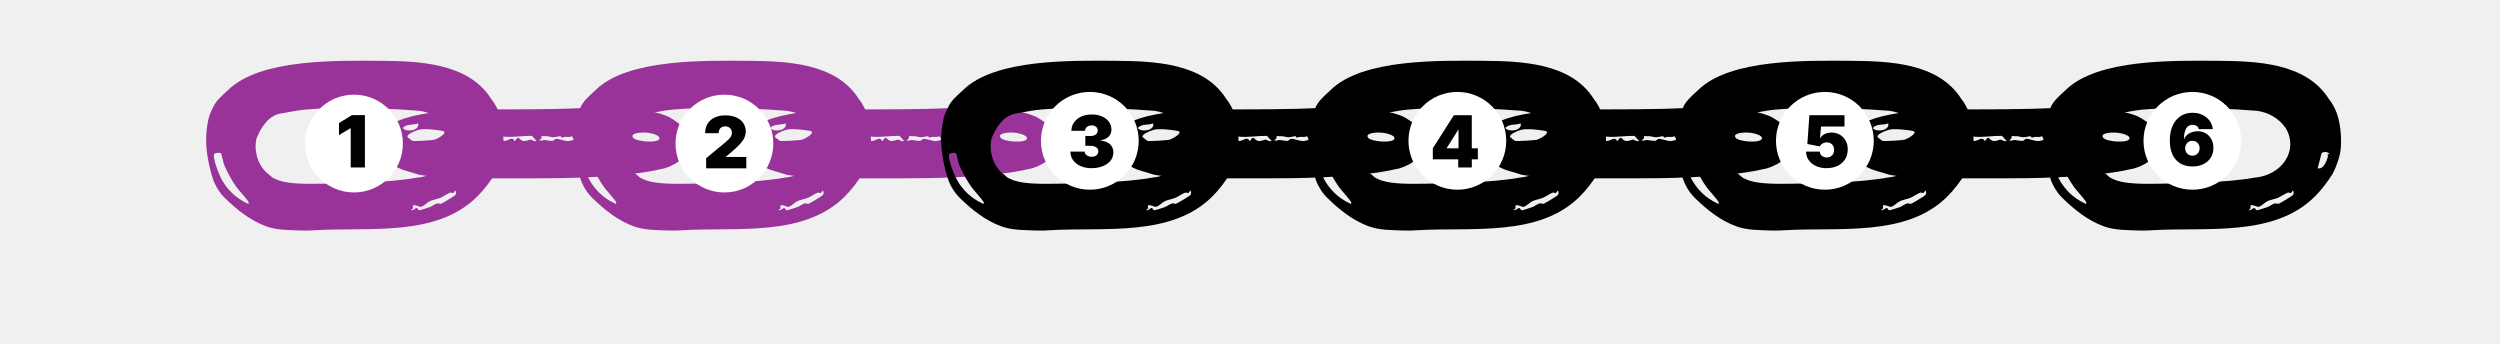
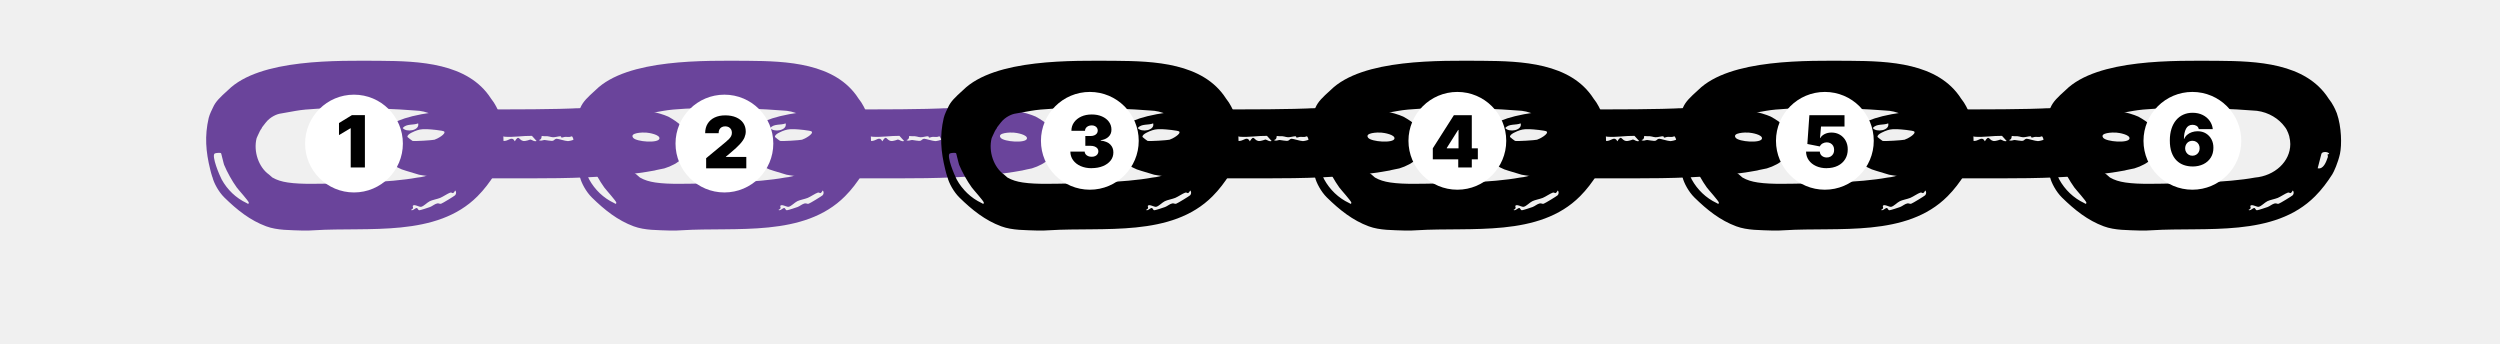
<svg xmlns="http://www.w3.org/2000/svg" id="Layer_1" version="1.1" viewBox="150 55 765 105">
  <defs>
    <style>
      .st0 {
        fill: #fff;
      }
    </style>
  </defs>
-   <path fill="#993399" d="M350.19,107.2c.69-.22,2.7-.56,3.09-.67,4.3-1.31,7.79-4.08,7.5-8.44-.25-3.53-3.2-5.69-6.31-7.41-2.81-1.23-8.43-2.76-18.16-2.71-4.77.02-10.21.17-10.21.17,0,0-4.72.35-25.45.35l-5.72.04s-.39,0-.52.02c-12.39.19-20.74,2.2-23.82,4.05-6.77,4.07-4.04,12.65,3.75,14.69l3.89,1.17s6,1.15,12.14,1.1h24.09c6.08,0,23.45-.05,35.74-2.37ZM347.69,95.57c.98.06,4.26.64,4.1,1.82-.23,1.52-7.09,1.02-8.05-.23-1.19-1.57,2.95-1.67,3.95-1.59ZM273.22,94.17c1.21-1.4,3.2-.78,4.73-1.42.57,2.22-3.63,2.84-4.73,1.42ZM282.98,97.75c-.66.17-6.25.53-6.76.36-.08-.02-1.48-1.08-1.52-1.18-.29-.85,2.17-1.8,2.97-2.07,1.13-.38,2.05-.34,3.16-.32.7,0,4.79.38,5.08.7.68.74-2.17,2.29-2.93,2.5ZM297.77,98.05c-1.07.08-2.44-.11-3.22-.8l3.87-.8,3.07.45-1.99,1.18c-.12-.87-.88-.08-1.74-.04ZM312.3,97.69c-.12-.02-1.33.59-2.21.44-1.37-.28-1.25-2.05-2.56.11-.82-1.63-1.76-.28-2.97-.13-.84.13-2.19-.32-3.09-.21-.37-.09,1-1.5,1.46-1.55.08,0,.92.45,1.56.49,2.62.21,5.61-.32,8.28-.27l1.43,1.57c-.78.28-1.31-.34-1.89-.45ZM323.71,98.17c-.7,0-3.03-.74-3.4-.72-.53.04-.76.53-1.09.61-.55.17-2.13-.21-2.58-.23-.51,0-1.11.46-1.74.02.96-.15.8-1.16.84-1.21.1-.09.66.08.92.04,1.33-.09,1.7.28,2.56.32.59.04,1.99-.38,2.34-.3.12.02.23.42.27.42.98-.13.43-.32,2.13-.21,1.09.06.94-.82,1.58.76-.02.23-1.54.53-1.82.51Z" />
-   <path fill="#993399" d="M462.65,107.2c.69-.22,2.7-.56,3.09-.67,4.3-1.31,7.79-4.08,7.5-8.44-.25-3.53-3.2-5.69-6.31-7.41-2.81-1.23-8.43-2.76-18.16-2.71-4.77.02-10.21.17-10.21.17,0,0-4.72.35-25.45.35l-5.72.04s-.39,0-.52.02c-12.39.19-20.74,2.2-23.82,4.05-6.77,4.07-4.04,12.65,3.75,14.69l3.89,1.17s6,1.15,12.14,1.1h24.09c6.08,0,23.45-.05,35.74-2.37ZM460.15,95.57c.98.06,4.26.64,4.1,1.82-.23,1.52-7.09,1.02-8.05-.23-1.19-1.57,2.95-1.67,3.95-1.59ZM385.68,94.17c1.21-1.4,3.2-.78,4.73-1.42.57,2.22-3.63,2.84-4.73,1.42ZM395.44,97.75c-.66.17-6.25.53-6.76.36-.08-.02-1.48-1.08-1.52-1.18-.29-.85,2.17-1.8,2.97-2.07,1.13-.38,2.05-.34,3.16-.32.7,0,4.79.38,5.08.7.68.74-2.17,2.29-2.93,2.5ZM410.23,98.05c-1.07.08-2.44-.11-3.22-.8l3.87-.8,3.07.45-1.99,1.18c-.12-.87-.88-.08-1.74-.04ZM424.76,97.69c-.12-.02-1.33.59-2.21.44-1.37-.28-1.25-2.05-2.56.11-.82-1.63-1.76-.28-2.97-.13-.84.13-2.19-.32-3.09-.21-.37-.09,1-1.5,1.46-1.55.08,0,.92.45,1.56.49,2.62.21,5.61-.32,8.28-.27l1.43,1.57c-.78.28-1.31-.34-1.89-.45ZM436.17,98.17c-.7,0-3.03-.74-3.4-.72-.53.04-.76.53-1.09.61-.55.17-2.13-.21-2.58-.23-.51,0-1.11.46-1.74.02.96-.15.8-1.16.84-1.21.1-.09.66.08.92.04,1.33-.09,1.7.28,2.56.32.59.04,1.99-.38,2.34-.3.12.02.23.42.27.42.98-.13.43-.32,2.13-.21,1.09.06.94-.82,1.58.76-.02.23-1.54.53-1.82.51Z" />
+   <path fill="#6A449B" d="M350.19,107.2c.69-.22,2.7-.56,3.09-.67,4.3-1.31,7.79-4.08,7.5-8.44-.25-3.53-3.2-5.69-6.31-7.41-2.81-1.23-8.43-2.76-18.16-2.71-4.77.02-10.21.17-10.21.17,0,0-4.72.35-25.45.35l-5.72.04s-.39,0-.52.02c-12.39.19-20.74,2.2-23.82,4.05-6.77,4.07-4.04,12.65,3.75,14.69l3.89,1.17s6,1.15,12.14,1.1h24.09c6.08,0,23.45-.05,35.74-2.37ZM347.69,95.57c.98.06,4.26.64,4.1,1.82-.23,1.52-7.09,1.02-8.05-.23-1.19-1.57,2.95-1.67,3.95-1.59ZM273.22,94.17c1.21-1.4,3.2-.78,4.73-1.42.57,2.22-3.63,2.84-4.73,1.42ZM282.98,97.75c-.66.17-6.25.53-6.76.36-.08-.02-1.48-1.08-1.52-1.18-.29-.85,2.17-1.8,2.97-2.07,1.13-.38,2.05-.34,3.16-.32.7,0,4.79.38,5.08.7.68.74-2.17,2.29-2.93,2.5ZM297.77,98.05c-1.07.08-2.44-.11-3.22-.8l3.87-.8,3.07.45-1.99,1.18c-.12-.87-.88-.08-1.74-.04ZM312.3,97.69c-.12-.02-1.33.59-2.21.44-1.37-.28-1.25-2.05-2.56.11-.82-1.63-1.76-.28-2.97-.13-.84.13-2.19-.32-3.09-.21-.37-.09,1-1.5,1.46-1.55.08,0,.92.45,1.56.49,2.62.21,5.61-.32,8.28-.27l1.43,1.57c-.78.28-1.31-.34-1.89-.45ZM323.71,98.17c-.7,0-3.03-.74-3.4-.72-.53.04-.76.53-1.09.61-.55.17-2.13-.21-2.58-.23-.51,0-1.11.46-1.74.02.96-.15.8-1.16.84-1.21.1-.09.66.08.92.04,1.33-.09,1.7.28,2.56.32.59.04,1.99-.38,2.34-.3.12.02.23.42.27.42.98-.13.43-.32,2.13-.21,1.09.06.94-.82,1.58.76-.02.23-1.54.53-1.82.51Z" />
+   <path fill="#6A449B" d="M462.65,107.2c.69-.22,2.7-.56,3.09-.67,4.3-1.31,7.79-4.08,7.5-8.44-.25-3.53-3.2-5.69-6.31-7.41-2.81-1.23-8.43-2.76-18.16-2.71-4.77.02-10.21.17-10.21.17,0,0-4.72.35-25.45.35l-5.72.04s-.39,0-.52.02c-12.39.19-20.74,2.2-23.82,4.05-6.77,4.07-4.04,12.65,3.75,14.69l3.89,1.17s6,1.15,12.14,1.1h24.09c6.08,0,23.45-.05,35.74-2.37ZM460.15,95.57c.98.06,4.26.64,4.1,1.82-.23,1.52-7.09,1.02-8.05-.23-1.19-1.57,2.95-1.67,3.95-1.59ZM385.68,94.17c1.21-1.4,3.2-.78,4.73-1.42.57,2.22-3.63,2.84-4.73,1.42ZM395.44,97.75c-.66.17-6.25.53-6.76.36-.08-.02-1.48-1.08-1.52-1.18-.29-.85,2.17-1.8,2.97-2.07,1.13-.38,2.05-.34,3.16-.32.7,0,4.79.38,5.08.7.68.74-2.17,2.29-2.93,2.5ZM410.23,98.05c-1.07.08-2.44-.11-3.22-.8l3.87-.8,3.07.45-1.99,1.18c-.12-.87-.88-.08-1.74-.04ZM424.76,97.69c-.12-.02-1.33.59-2.21.44-1.37-.28-1.25-2.05-2.56.11-.82-1.63-1.76-.28-2.97-.13-.84.13-2.19-.32-3.09-.21-.37-.09,1-1.5,1.46-1.55.08,0,.92.45,1.56.49,2.62.21,5.61-.32,8.28-.27l1.43,1.57c-.78.28-1.31-.34-1.89-.45ZM436.17,98.17c-.7,0-3.03-.74-3.4-.72-.53.04-.76.53-1.09.61-.55.17-2.13-.21-2.58-.23-.51,0-1.11.46-1.74.02.96-.15.8-1.16.84-1.21.1-.09.66.08.92.04,1.33-.09,1.7.28,2.56.32.59.04,1.99-.38,2.34-.3.12.02.23.42.27.42.98-.13.43-.32,2.13-.21,1.09.06.94-.82,1.58.76-.02.23-1.54.53-1.82.51Z" />
  <path d="M575.11,107.2c.69-.22,2.7-.56,3.09-.67,4.3-1.31,7.79-4.08,7.5-8.44-.25-3.53-3.2-5.69-6.31-7.41-2.81-1.23-8.43-2.76-18.16-2.71-4.77.02-10.21.17-10.21.17,0,0-4.72.35-25.45.35l-5.72.04s-.39,0-.52.02c-12.39.19-20.74,2.2-23.82,4.05-6.77,4.07-4.04,12.65,3.75,14.69l3.89,1.17s6,1.15,12.14,1.1h24.09c6.08,0,23.45-.05,35.74-2.37ZM572.61,95.57c.98.06,4.26.64,4.1,1.82-.23,1.52-7.09,1.02-8.05-.23-1.19-1.57,2.95-1.67,3.95-1.59ZM498.14,94.17c1.21-1.4,3.2-.78,4.73-1.42.57,2.22-3.63,2.84-4.73,1.42ZM507.9,97.75c-.66.17-6.25.53-6.76.36-.08-.02-1.48-1.08-1.52-1.18-.29-.85,2.17-1.8,2.97-2.07,1.13-.38,2.05-.34,3.16-.32.7,0,4.79.38,5.08.7.68.74-2.17,2.29-2.93,2.5ZM522.69,98.05c-1.07.08-2.44-.11-3.22-.8l3.87-.8,3.07.45-1.99,1.18c-.12-.87-.88-.08-1.74-.04ZM537.22,97.69c-.12-.02-1.33.59-2.21.44-1.37-.28-1.25-2.05-2.56.11-.82-1.63-1.76-.28-2.97-.13-.84.13-2.19-.32-3.09-.21-.37-.09,1-1.5,1.46-1.55.08,0,.92.45,1.56.49,2.62.21,5.61-.32,8.28-.27l1.43,1.57c-.78.28-1.31-.34-1.89-.45ZM548.63,98.17c-.7,0-3.03-.74-3.4-.72-.53.04-.76.53-1.09.61-.55.17-2.13-.21-2.58-.23-.51,0-1.11.46-1.74.02.96-.15.8-1.16.84-1.21.1-.09.66.08.92.04,1.33-.09,1.7.28,2.56.32.59.04,1.99-.38,2.34-.3.12.02.23.42.27.42.98-.13.43-.32,2.13-.21,1.09.06.94-.82,1.58.76-.02.23-1.54.53-1.82.51Z" />
  <path d="M687.57,107.2c.69-.22,2.7-.56,3.09-.67,4.3-1.31,7.79-4.08,7.5-8.44-.25-3.53-3.2-5.69-6.31-7.41-2.81-1.23-8.43-2.76-18.16-2.71-4.77.02-10.21.17-10.21.17,0,0-4.72.35-25.45.35l-5.72.04s-.39,0-.52.02c-12.39.19-20.74,2.2-23.82,4.05-6.77,4.07-4.04,12.65,3.75,14.69l3.89,1.17s6,1.15,12.14,1.1h24.09c6.08,0,23.45-.05,35.74-2.37ZM685.07,95.57c.98.06,4.26.64,4.1,1.82-.23,1.52-7.09,1.02-8.05-.23-1.19-1.57,2.95-1.67,3.95-1.59ZM610.6,94.17c1.21-1.4,3.2-.78,4.73-1.42.57,2.22-3.63,2.84-4.73,1.42ZM620.36,97.75c-.66.17-6.25.53-6.76.36-.08-.02-1.48-1.08-1.52-1.18-.29-.85,2.17-1.8,2.97-2.07,1.13-.38,2.05-.34,3.16-.32.7,0,4.79.38,5.08.7.68.74-2.17,2.29-2.93,2.5ZM635.15,98.05c-1.07.08-2.44-.11-3.22-.8l3.87-.8,3.07.45-1.99,1.18c-.12-.87-.88-.08-1.74-.04ZM649.68,97.69c-.12-.02-1.33.59-2.21.44-1.37-.28-1.25-2.05-2.56.11-.82-1.63-1.76-.28-2.97-.13-.84.13-2.19-.32-3.09-.21-.37-.09,1-1.5,1.46-1.55.08,0,.92.45,1.56.49,2.62.21,5.61-.32,8.28-.27l1.43,1.57c-.78.28-1.31-.34-1.89-.45ZM661.09,98.17c-.7,0-3.03-.74-3.4-.72-.53.04-.76.53-1.09.61-.55.17-2.13-.21-2.58-.23-.51,0-1.11.46-1.74.02.96-.15.8-1.16.84-1.21.1-.09.66.08.92.04,1.33-.09,1.7.28,2.56.32.59.04,1.99-.38,2.34-.3.12.02.23.42.27.42.98-.13.43-.32,2.13-.21,1.09.06.94-.82,1.58.76-.02.23-1.54.53-1.82.51Z" />
  <path d="M800.03,107.2c.69-.22,2.7-.56,3.09-.67,4.3-1.31,7.79-4.08,7.5-8.44-.25-3.53-3.2-5.69-6.31-7.41-2.81-1.23-8.43-2.76-18.16-2.71-4.77.02-10.21.17-10.21.17,0,0-4.72.35-25.45.35l-5.72.04s-.39,0-.52.02c-12.39.19-20.74,2.2-23.82,4.05-6.77,4.07-4.04,12.65,3.75,14.69l3.89,1.17s6,1.15,12.14,1.1h24.09c6.08,0,23.45-.05,35.74-2.37ZM797.53,95.57c.98.06,4.26.64,4.1,1.82-.23,1.52-7.09,1.02-8.05-.23-1.19-1.57,2.95-1.67,3.95-1.59ZM723.06,94.17c1.21-1.4,3.2-.78,4.73-1.42.57,2.22-3.63,2.84-4.73,1.42ZM732.82,97.75c-.66.17-6.25.53-6.76.36-.08-.02-1.48-1.08-1.52-1.18-.29-.85,2.17-1.8,2.97-2.07,1.13-.38,2.05-.34,3.16-.32.7,0,4.79.38,5.08.7.68.74-2.17,2.29-2.93,2.5ZM747.61,98.05c-1.07.08-2.44-.11-3.22-.8l3.87-.8,3.07.45-1.99,1.18c-.12-.87-.88-.08-1.74-.04ZM762.14,97.69c-.12-.02-1.33.59-2.21.44-1.37-.28-1.25-2.05-2.56.11-.82-1.63-1.76-.28-2.97-.13-.84.13-2.19-.32-3.09-.21-.37-.09,1-1.5,1.46-1.55.08,0,.92.45,1.56.49,2.62.21,5.61-.32,8.28-.27l1.43,1.57c-.78.28-1.31-.34-1.89-.45ZM773.55,98.17c-.7,0-3.03-.74-3.4-.72-.53.04-.76.53-1.09.61-.55.17-2.13-.21-2.58-.23-.51,0-1.11.46-1.74.02.96-.15.8-1.16.84-1.21.1-.09.66.08.92.04,1.33-.09,1.7.28,2.56.32.59.04,1.99-.38,2.34-.3.12.02.23.42.27.42.98-.13.43-.32,2.13-.21,1.09.06.94-.82,1.58.76-.02.23-1.54.53-1.82.51Z" />
-   <path fill="#993399" d="M215.17,87.9c-.2.43-1.04,2.05-1.31,3.2-1.27,5.47-.9,10.26.47,15.78.16.72.37,1.41.59,2.13.02.04.02.08.04.1l.06.13c.41,1.7,1.81,4.4,3.65,6.21,3.87,3.8,7.9,7,12.78,8.8,3.4,1.27,7.45,1.15,11.2,1.3,1.14.05,2.4-.03,3.51-.09,16.66-1.04,37.42,2.21,49.96-10.41,2.03-2.03,3.75-4.33,5.27-6.72.48-.76,1.75-3.56,2.34-6.26s.5-8.24-.96-12.42c-.71-1.82-1.38-2.82-1.38-2.82-.29-.59-.78-1.11-1.15-1.68-7.01-10.96-22.17-11.45-33.81-11.54-13.18-.06-36.92-.7-46.66,8.97-2.42,2.17-3.81,3.51-4.59,5.3ZM225.44,117.12c-3.24-1.52-5.9-4.08-7.62-7.23-.29-.55-1.11-2.38-1.7-4.14-.57-1.74-.94-3.4-.43-3.77.27-.2,1.78-.29,1.95-.1.1.12.47,1.95.78,3.01.06.23.12.43.16.55.96,2.29,2.42,4.92,3.87,6.93.47.66,3.69,4.2,3.69,4.65-.08.66-.45.2-.7.1ZM289.28,114.74c-.33.31-3.85,2.46-4.3,2.6-.41.14-.7-.2-1.17-.1-.8.16-1.52.86-2.23,1.11-.64.23-2.66.9-3.2.98-.51.08-.51-.74-.92-.68-.51.08-1.19.96-1.72.59,1.07-.47.51-1.02.55-1.15.23-.86,2.01.33,2.56.2.86-.2,1.82-1.31,2.66-1.72.76-.39,2.25-.64,3.2-1.02.92-.39,2.29-1.35,3.05-1.6.68-.23.74.78,1.52-.66.41.35.35,1.09,0,1.43ZM288.23,96.83s0,.03.01.04c.18.71.29,1.45.29,2.22,0,5.34-4.75,9.73-10.84,10.25-8.47,1.59-22.85,1.76-28.5,1.87-1.29.02-2.66.04-4.06.04-2.4,0-4.9-.08-7.09-.41-1.88-.29-3.27-.71-4.69-1.52-.44-.35-.76-.67-1.04-.91-3.11-2.19-4.84-7.03-3.78-11.15.08-.2.2-.49.35-.78.39-.88.88-1.91,1.09-2.05.04-.08.2-.43.26-.52.42-.58.72-.91,1.05-1.35,1.53-1.99,3.7-2.64,4.18-2.74l5.06-.9c6.74-1.21,24.07-1.09,36.59-.1.35.02.7.04,1.05.08.05,0,.11,0,.17.01,0,0,0,0,0,0,3.62.47,6.71,2.42,8.51,4.9.92,1.09,1.41,3.02,1.41,3.02ZM299.98,103.17c-.47,1.37-1.31,3.73-3.07,3.32l1.15-4.45c.31-.82,2.29-.59,2.38.08,0,.06-.49.06-.51.16-.04.1.2.47.06.88Z" />
-   <path fill="#993399" d="M327.63,87.9c-.2.43-1.04,2.05-1.31,3.2-1.27,5.47-.9,10.26.47,15.78.16.72.37,1.41.59,2.13.02.04.02.08.04.1l.06.13c.41,1.7,1.81,4.4,3.65,6.21,3.87,3.8,7.9,7,12.78,8.8,3.4,1.27,7.45,1.15,11.2,1.3,1.14.05,2.4-.03,3.51-.09,16.66-1.04,37.42,2.21,49.96-10.41,2.03-2.03,3.75-4.33,5.27-6.72.48-.76,1.75-3.56,2.34-6.26s.5-8.24-.96-12.42c-.71-1.82-1.38-2.82-1.38-2.82-.29-.59-.78-1.11-1.15-1.68-7.01-10.96-22.17-11.45-33.81-11.54-13.18-.06-36.92-.7-46.66,8.97-2.42,2.17-3.81,3.51-4.59,5.3ZM337.9,117.12c-3.24-1.52-5.9-4.08-7.62-7.23-.29-.55-1.11-2.38-1.7-4.14-.57-1.74-.94-3.4-.43-3.77.27-.2,1.78-.29,1.95-.1.1.12.47,1.95.78,3.01.06.23.12.43.16.55.96,2.29,2.42,4.92,3.87,6.93.47.66,3.69,4.2,3.69,4.65-.08.66-.45.2-.7.1ZM401.74,114.74c-.33.31-3.85,2.46-4.3,2.6-.41.14-.7-.2-1.17-.1-.8.16-1.52.86-2.23,1.11-.64.23-2.66.9-3.2.98-.51.08-.51-.74-.92-.68-.51.08-1.19.96-1.72.59,1.07-.47.51-1.02.55-1.15.23-.86,2.01.33,2.56.2.86-.2,1.82-1.31,2.66-1.72.76-.39,2.25-.64,3.2-1.02.92-.39,2.29-1.35,3.05-1.6.68-.23.74.78,1.52-.66.41.35.35,1.09,0,1.43ZM400.69,96.83s0,.03.01.04c.18.71.29,1.45.29,2.22,0,5.34-4.75,9.73-10.84,10.25-8.47,1.59-22.85,1.76-28.5,1.87-1.29.02-2.66.04-4.06.04-2.4,0-4.9-.08-7.09-.41-1.88-.29-3.27-.71-4.69-1.52-.44-.35-.76-.67-1.04-.91-3.11-2.19-4.84-7.03-3.78-11.15.08-.2.2-.49.35-.78.39-.88.88-1.91,1.09-2.05.04-.08.2-.43.26-.52.42-.58.72-.91,1.05-1.35,1.53-1.99,3.7-2.64,4.18-2.74l5.06-.9c6.74-1.21,24.07-1.09,36.59-.1.35.02.7.04,1.05.08.05,0,.11,0,.17.01,0,0,0,0,0,0,3.62.47,6.71,2.42,8.51,4.9.92,1.09,1.41,3.02,1.41,3.02ZM412.44,103.17c-.47,1.37-1.31,3.73-3.07,3.32l1.15-4.45c.31-.82,2.29-.59,2.38.08,0,.06-.49.06-.51.16-.04.1.2.47.06.88Z" />
+   <path fill="#6A449B" d="M215.17,87.9c-.2.43-1.04,2.05-1.31,3.2-1.27,5.47-.9,10.26.47,15.78.16.72.37,1.41.59,2.13.02.04.02.08.04.1l.06.13c.41,1.7,1.81,4.4,3.65,6.21,3.87,3.8,7.9,7,12.78,8.8,3.4,1.27,7.45,1.15,11.2,1.3,1.14.05,2.4-.03,3.51-.09,16.66-1.04,37.42,2.21,49.96-10.41,2.03-2.03,3.75-4.33,5.27-6.72.48-.76,1.75-3.56,2.34-6.26s.5-8.24-.96-12.42c-.71-1.82-1.38-2.82-1.38-2.82-.29-.59-.78-1.11-1.15-1.68-7.01-10.96-22.17-11.45-33.81-11.54-13.18-.06-36.92-.7-46.66,8.97-2.42,2.17-3.81,3.51-4.59,5.3ZM225.44,117.12c-3.24-1.52-5.9-4.08-7.62-7.23-.29-.55-1.11-2.38-1.7-4.14-.57-1.74-.94-3.4-.43-3.77.27-.2,1.78-.29,1.95-.1.1.12.47,1.95.78,3.01.06.23.12.43.16.55.96,2.29,2.42,4.92,3.87,6.93.47.66,3.69,4.2,3.69,4.65-.08.66-.45.2-.7.1ZM289.28,114.74c-.33.31-3.85,2.46-4.3,2.6-.41.14-.7-.2-1.17-.1-.8.16-1.52.86-2.23,1.11-.64.23-2.66.9-3.2.98-.51.08-.51-.74-.92-.68-.51.08-1.19.96-1.72.59,1.07-.47.51-1.02.55-1.15.23-.86,2.01.33,2.56.2.86-.2,1.82-1.31,2.66-1.72.76-.39,2.25-.64,3.2-1.02.92-.39,2.29-1.35,3.05-1.6.68-.23.74.78,1.52-.66.41.35.35,1.09,0,1.43ZM288.23,96.83s0,.03.01.04c.18.71.29,1.45.29,2.22,0,5.34-4.75,9.73-10.84,10.25-8.47,1.59-22.85,1.76-28.5,1.87-1.29.02-2.66.04-4.06.04-2.4,0-4.9-.08-7.09-.41-1.88-.29-3.27-.71-4.69-1.52-.44-.35-.76-.67-1.04-.91-3.11-2.19-4.84-7.03-3.78-11.15.08-.2.2-.49.35-.78.39-.88.88-1.91,1.09-2.05.04-.08.2-.43.26-.52.42-.58.72-.91,1.05-1.35,1.53-1.99,3.7-2.64,4.18-2.74l5.06-.9c6.74-1.21,24.07-1.09,36.59-.1.35.02.7.04,1.05.08.05,0,.11,0,.17.01,0,0,0,0,0,0,3.62.47,6.71,2.42,8.51,4.9.92,1.09,1.41,3.02,1.41,3.02ZM299.98,103.17c-.47,1.37-1.31,3.73-3.07,3.32l1.15-4.45c.31-.82,2.29-.59,2.38.08,0,.06-.49.06-.51.16-.04.1.2.47.06.88Z" />
+   <path fill="#6A449B" d="M327.63,87.9c-.2.43-1.04,2.05-1.31,3.2-1.27,5.47-.9,10.26.47,15.78.16.72.37,1.41.59,2.13.02.04.02.08.04.1l.06.13c.41,1.7,1.81,4.4,3.65,6.21,3.87,3.8,7.9,7,12.78,8.8,3.4,1.27,7.45,1.15,11.2,1.3,1.14.05,2.4-.03,3.51-.09,16.66-1.04,37.42,2.21,49.96-10.41,2.03-2.03,3.75-4.33,5.27-6.72.48-.76,1.75-3.56,2.34-6.26s.5-8.24-.96-12.42c-.71-1.82-1.38-2.82-1.38-2.82-.29-.59-.78-1.11-1.15-1.68-7.01-10.96-22.17-11.45-33.81-11.54-13.18-.06-36.92-.7-46.66,8.97-2.42,2.17-3.81,3.51-4.59,5.3ZM337.9,117.12c-3.24-1.52-5.9-4.08-7.62-7.23-.29-.55-1.11-2.38-1.7-4.14-.57-1.74-.94-3.4-.43-3.77.27-.2,1.78-.29,1.95-.1.1.12.47,1.95.78,3.01.06.23.12.43.16.55.96,2.29,2.42,4.92,3.87,6.93.47.66,3.69,4.2,3.69,4.65-.08.66-.45.2-.7.1ZM401.74,114.74c-.33.31-3.85,2.46-4.3,2.6-.41.14-.7-.2-1.17-.1-.8.16-1.52.86-2.23,1.11-.64.23-2.66.9-3.2.98-.51.08-.51-.74-.92-.68-.51.08-1.19.96-1.72.59,1.07-.47.51-1.02.55-1.15.23-.86,2.01.33,2.56.2.86-.2,1.82-1.31,2.66-1.72.76-.39,2.25-.64,3.2-1.02.92-.39,2.29-1.35,3.05-1.6.68-.23.74.78,1.52-.66.41.35.35,1.09,0,1.43ZM400.69,96.83s0,.03.01.04c.18.71.29,1.45.29,2.22,0,5.34-4.75,9.73-10.84,10.25-8.47,1.59-22.85,1.76-28.5,1.87-1.29.02-2.66.04-4.06.04-2.4,0-4.9-.08-7.09-.41-1.88-.29-3.27-.71-4.69-1.52-.44-.35-.76-.67-1.04-.91-3.11-2.19-4.84-7.03-3.78-11.15.08-.2.2-.49.35-.78.39-.88.88-1.91,1.09-2.05.04-.08.2-.43.26-.52.42-.58.72-.91,1.05-1.35,1.53-1.99,3.7-2.64,4.18-2.74l5.06-.9c6.74-1.21,24.07-1.09,36.59-.1.35.02.7.04,1.05.08.05,0,.11,0,.17.01,0,0,0,0,0,0,3.62.47,6.71,2.42,8.51,4.9.92,1.09,1.41,3.02,1.41,3.02ZM412.44,103.17c-.47,1.37-1.31,3.73-3.07,3.32l1.15-4.45c.31-.82,2.29-.59,2.38.08,0,.06-.49.06-.51.16-.04.1.2.47.06.88Z" />
  <path d="M440.09,87.9c-.2.43-1.04,2.05-1.31,3.2-1.27,5.47-.9,10.26.47,15.78.16.72.37,1.41.59,2.13.02.04.02.08.04.1l.06.13c.41,1.7,1.81,4.4,3.65,6.21,3.87,3.8,7.9,7,12.78,8.8,3.4,1.27,7.45,1.15,11.2,1.3,1.14.05,2.4-.03,3.51-.09,16.66-1.04,37.42,2.21,49.96-10.41,2.03-2.03,3.75-4.33,5.27-6.72.48-.76,1.75-3.56,2.34-6.26s.5-8.24-.96-12.42c-.71-1.82-1.38-2.82-1.38-2.82-.29-.59-.78-1.11-1.15-1.68-7.01-10.96-22.17-11.45-33.81-11.54-13.18-.06-36.92-.7-46.66,8.97-2.42,2.17-3.81,3.51-4.59,5.3ZM450.36,117.12c-3.24-1.52-5.9-4.08-7.62-7.23-.29-.55-1.11-2.38-1.7-4.14-.57-1.74-.94-3.4-.43-3.77.27-.2,1.78-.29,1.95-.1.1.12.47,1.95.78,3.01.06.23.12.43.16.55.96,2.29,2.42,4.92,3.87,6.93.47.66,3.69,4.2,3.69,4.65-.08.66-.45.2-.7.1ZM514.2,114.74c-.33.31-3.85,2.46-4.3,2.6-.41.14-.7-.2-1.17-.1-.8.16-1.52.86-2.23,1.11-.64.23-2.66.9-3.2.98-.51.08-.51-.74-.92-.68-.51.08-1.19.96-1.72.59,1.07-.47.51-1.02.55-1.15.23-.86,2.01.33,2.56.2.86-.2,1.82-1.31,2.66-1.72.76-.39,2.25-.64,3.2-1.02.92-.39,2.29-1.35,3.05-1.6.68-.23.74.78,1.52-.66.41.35.35,1.09,0,1.43ZM513.15,96.83s0,.03.01.04c.18.71.29,1.45.29,2.22,0,5.34-4.75,9.73-10.84,10.25-8.47,1.59-22.85,1.76-28.5,1.87-1.29.02-2.66.04-4.06.04-2.4,0-4.9-.08-7.09-.41-1.88-.29-3.27-.71-4.69-1.52-.44-.35-.76-.67-1.04-.91-3.11-2.19-4.84-7.03-3.78-11.15.08-.2.2-.49.35-.78.39-.88.88-1.91,1.09-2.05.04-.08.2-.43.26-.52.42-.58.72-.91,1.05-1.35,1.53-1.99,3.7-2.64,4.18-2.74l5.06-.9c6.74-1.21,24.07-1.09,36.59-.1.35.02.7.04,1.05.08.05,0,.11,0,.17.01,0,0,0,0,0,0,3.62.47,6.71,2.42,8.51,4.9.92,1.09,1.41,3.02,1.41,3.02ZM524.9,103.17c-.47,1.37-1.31,3.73-3.07,3.32l1.15-4.45c.31-.82,2.29-.59,2.38.08,0,.06-.49.06-.51.16-.04.1.2.47.06.88Z" />
  <path d="M552.55,87.9c-.2.43-1.04,2.05-1.31,3.2-1.27,5.47-.9,10.26.47,15.78.16.72.37,1.41.59,2.13.02.04.02.08.04.1l.06.13c.41,1.7,1.81,4.4,3.65,6.21,3.87,3.8,7.9,7,12.78,8.8,3.4,1.27,7.45,1.15,11.2,1.3,1.14.05,2.4-.03,3.51-.09,16.66-1.04,37.42,2.21,49.96-10.41,2.03-2.03,3.75-4.33,5.27-6.72.48-.76,1.75-3.56,2.34-6.26s.5-8.24-.96-12.42c-.71-1.82-1.38-2.82-1.38-2.82-.29-.59-.78-1.11-1.15-1.68-7.01-10.96-22.17-11.45-33.81-11.54-13.18-.06-36.92-.7-46.66,8.97-2.42,2.17-3.81,3.51-4.59,5.3ZM562.82,117.12c-3.24-1.52-5.9-4.08-7.62-7.23-.29-.55-1.11-2.38-1.7-4.14-.57-1.74-.94-3.4-.43-3.77.27-.2,1.78-.29,1.95-.1.1.12.47,1.95.78,3.01.06.23.12.43.16.55.96,2.29,2.42,4.92,3.87,6.93.47.66,3.69,4.2,3.69,4.65-.08.66-.45.2-.7.1ZM626.66,114.74c-.33.31-3.85,2.46-4.3,2.6-.41.14-.7-.2-1.17-.1-.8.16-1.52.86-2.23,1.11-.64.23-2.66.9-3.2.98-.51.08-.51-.74-.92-.68-.51.08-1.19.96-1.72.59,1.07-.47.51-1.02.55-1.15.23-.86,2.01.33,2.56.2.86-.2,1.82-1.31,2.66-1.72.76-.39,2.25-.64,3.2-1.02.92-.39,2.29-1.35,3.05-1.6.68-.23.74.78,1.52-.66.41.35.35,1.09,0,1.43ZM625.61,96.83s0,.03.01.04c.18.71.29,1.45.29,2.22,0,5.34-4.75,9.73-10.84,10.25-8.47,1.59-22.85,1.76-28.5,1.87-1.29.02-2.66.04-4.06.04-2.4,0-4.9-.08-7.09-.41-1.88-.29-3.27-.71-4.69-1.52-.44-.35-.76-.67-1.04-.91-3.11-2.19-4.84-7.03-3.78-11.15.08-.2.2-.49.35-.78.39-.88.88-1.91,1.09-2.05.04-.08.2-.43.26-.52.42-.58.72-.91,1.05-1.35,1.53-1.99,3.7-2.64,4.18-2.74l5.06-.9c6.74-1.21,24.07-1.09,36.59-.1.35.02.7.04,1.05.08.05,0,.11,0,.17.01,0,0,0,0,0,0,3.62.47,6.71,2.42,8.51,4.9.92,1.09,1.41,3.02,1.41,3.02ZM637.36,103.17c-.47,1.37-1.31,3.73-3.07,3.32l1.15-4.45c.31-.82,2.29-.59,2.38.08,0,.06-.49.06-.51.16-.04.1.2.47.06.88Z" />
  <path d="M665.01,87.9c-.2.43-1.04,2.05-1.31,3.2-1.27,5.47-.9,10.26.47,15.78.16.72.37,1.41.59,2.13.02.04.02.08.04.1l.06.13c.41,1.7,1.81,4.4,3.65,6.21,3.87,3.8,7.9,7,12.78,8.8,3.4,1.27,7.45,1.15,11.2,1.3,1.14.05,2.4-.03,3.51-.09,16.66-1.04,37.42,2.21,49.96-10.41,2.03-2.03,3.75-4.33,5.27-6.72.48-.76,1.75-3.56,2.34-6.26s.5-8.24-.96-12.42c-.71-1.82-1.38-2.82-1.38-2.82-.29-.59-.78-1.11-1.15-1.68-7.01-10.96-22.17-11.45-33.81-11.54-13.18-.06-36.92-.7-46.66,8.97-2.42,2.17-3.81,3.51-4.59,5.3ZM675.28,117.12c-3.24-1.52-5.9-4.08-7.62-7.23-.29-.55-1.11-2.38-1.7-4.14-.57-1.74-.94-3.4-.43-3.77.27-.2,1.78-.29,1.95-.1.1.12.47,1.95.78,3.01.06.23.12.43.16.55.96,2.29,2.42,4.92,3.87,6.93.47.66,3.69,4.2,3.69,4.65-.08.66-.45.2-.7.1ZM739.12,114.74c-.33.31-3.85,2.46-4.3,2.6-.41.14-.7-.2-1.17-.1-.8.16-1.52.86-2.23,1.11-.64.23-2.66.9-3.2.98-.51.08-.51-.74-.92-.68-.51.08-1.19.96-1.72.59,1.07-.47.51-1.02.55-1.15.23-.86,2.01.33,2.56.2.86-.2,1.82-1.31,2.66-1.72.76-.39,2.25-.64,3.2-1.02.92-.39,2.29-1.35,3.05-1.6.68-.23.74.78,1.52-.66.41.35.35,1.09,0,1.43ZM738.07,96.83s0,.03.01.04c.18.71.29,1.45.29,2.22,0,5.34-4.75,9.73-10.84,10.25-8.47,1.59-22.85,1.76-28.5,1.87-1.29.02-2.66.04-4.06.04-2.4,0-4.9-.08-7.09-.41-1.88-.29-3.27-.71-4.69-1.52-.44-.35-.76-.67-1.04-.91-3.11-2.19-4.84-7.03-3.78-11.15.08-.2.2-.49.35-.78.39-.88.88-1.91,1.09-2.05.04-.08.2-.43.26-.52.42-.58.72-.91,1.05-1.35,1.53-1.99,3.7-2.64,4.18-2.74l5.06-.9c6.74-1.21,24.07-1.09,36.59-.1.35.02.7.04,1.05.08.05,0,.11,0,.17.01,0,0,0,0,0,0,3.62.47,6.71,2.42,8.51,4.9.92,1.09,1.41,3.02,1.41,3.02ZM749.82,103.17c-.47,1.37-1.31,3.73-3.07,3.32l1.15-4.45c.31-.82,2.29-.59,2.38.08,0,.06-.49.06-.51.16-.04.1.2.47.06.88Z" />
  <path d="M777.47,87.9c-.2.43-1.04,2.05-1.31,3.2-1.27,5.47-.9,10.26.47,15.78.16.72.37,1.41.59,2.13.02.04.02.08.04.1l.06.13c.41,1.7,1.81,4.4,3.65,6.21,3.87,3.8,7.9,7,12.78,8.8,3.4,1.27,7.45,1.15,11.2,1.3,1.14.05,2.4-.03,3.51-.09,16.66-1.04,37.42,2.21,49.96-10.41,2.03-2.03,3.75-4.33,5.27-6.72.48-.76,1.75-3.56,2.34-6.26.59-2.7.5-8.24-.96-12.42-.71-1.82-1.38-2.82-1.38-2.82-.29-.59-.78-1.11-1.15-1.68-7.01-10.96-22.17-11.45-33.81-11.54-13.18-.06-36.92-.7-46.66,8.97-2.42,2.17-3.81,3.51-4.59,5.3ZM787.74,117.12c-3.24-1.52-5.9-4.08-7.62-7.23-.29-.55-1.11-2.38-1.7-4.14-.57-1.74-.94-3.4-.43-3.77.27-.2,1.78-.29,1.95-.1.1.12.47,1.95.78,3.01.06.23.12.43.16.55.96,2.29,2.42,4.92,3.87,6.93.47.66,3.69,4.2,3.69,4.65-.08.66-.45.2-.7.1ZM851.58,114.74c-.33.31-3.85,2.46-4.3,2.6-.41.14-.7-.2-1.17-.1-.8.16-1.52.86-2.23,1.11-.64.23-2.66.9-3.2.98-.51.08-.51-.74-.92-.68-.51.08-1.19.96-1.72.59,1.07-.47.51-1.02.55-1.15.23-.86,2.01.33,2.56.2.86-.2,1.82-1.31,2.66-1.72.76-.39,2.25-.64,3.2-1.02.92-.39,2.29-1.35,3.05-1.6.68-.23.74.78,1.52-.66.41.35.35,1.09,0,1.43ZM850.53,96.83s0,.03.01.04c.18.71.29,1.45.29,2.22,0,5.34-4.75,9.73-10.84,10.25-8.47,1.59-22.85,1.76-28.5,1.87-1.29.02-2.66.04-4.06.04-2.4,0-4.9-.08-7.09-.41-1.88-.29-3.27-.71-4.69-1.52-.44-.35-.76-.67-1.04-.91-3.11-2.19-4.84-7.03-3.78-11.15.08-.2.2-.49.35-.78.39-.88.88-1.91,1.09-2.05.04-.08.2-.43.26-.52.42-.58.72-.91,1.05-1.35,1.53-1.99,3.7-2.64,4.18-2.74l5.06-.9c6.74-1.21,24.07-1.09,36.59-.1.35.02.7.04,1.05.08.05,0,.11,0,.17.01,0,0,0,0,0,0,3.62.47,6.71,2.42,8.51,4.9.92,1.09,1.41,3.02,1.41,3.02ZM862.28,103.17c-.47,1.37-1.31,3.73-3.07,3.32l1.15-4.45c.31-.82,2.29-.59,2.38.08,0,.06-.49.06-.51.16-.04.1.2.47.06.88Z" />
  <g>
    <circle class="st0" cx="371.67" cy="98.93" r="14.96" />
    <path d="M366.08,106.53v-3.12l5.97-4.94c.4-.33.74-.64,1.02-.93.28-.29.5-.59.66-.89.15-.31.23-.65.23-1.02,0-.41-.09-.76-.26-1.05-.17-.29-.42-.52-.72-.68-.31-.16-.66-.24-1.06-.24s-.75.08-1.06.24c-.3.16-.54.4-.71.71-.17.31-.25.69-.25,1.14h-4.12c0-1.12.25-2.09.76-2.91.5-.81,1.22-1.44,2.14-1.88s2-.66,3.24-.66,2.39.2,3.33.61c.94.41,1.67.98,2.18,1.72.51.74.77,1.61.77,2.6,0,.61-.13,1.23-.38,1.83-.26.61-.71,1.28-1.38,2.01-.66.73-1.6,1.61-2.82,2.62l-1.5,1.25v.09h6.25v3.47h-12.28Z" />
  </g>
  <g>
    <circle class="st0" cx="258.32" cy="98.93" r="14.96" />
    <path d="M261.66,90.25v16h-4.34v-12h-.09l-3.5,2.09v-3.69l3.94-2.41h4Z" />
  </g>
  <circle class="st0" cx="483.49" cy="98.09" r="14.96" />
  <circle class="st0" cx="595.95" cy="98.09" r="14.96" />
  <circle class="st0" cx="708.41" cy="98.09" r="14.96" />
  <circle class="st0" cx="820.87" cy="98.09" r="14.96" />
  <path d="M484.03,106.47c-1.26,0-2.38-.22-3.36-.65s-1.74-1.04-2.3-1.8c-.56-.77-.84-1.65-.84-2.64h4.38c0,.31.1.58.29.82.18.24.44.43.76.57.32.14.69.2,1.11.2s.75-.07,1.06-.21c.31-.14.55-.34.72-.6s.25-.55.25-.88c0-.32-.09-.61-.29-.86-.2-.25-.48-.45-.84-.59s-.77-.21-1.24-.21h-1.62v-3h1.62c.43,0,.81-.07,1.14-.21.33-.14.59-.34.77-.59.18-.25.27-.54.27-.86,0-.31-.07-.59-.23-.83s-.37-.43-.65-.56c-.28-.14-.6-.2-.96-.2-.4,0-.75.07-1.06.21-.31.14-.55.34-.73.59-.18.25-.27.54-.27.86h-4.16c0-.98.27-1.84.81-2.59.53-.75,1.27-1.34,2.2-1.77.93-.43,2-.64,3.21-.64s2.23.2,3.14.6c.91.4,1.62.95,2.13,1.65.51.7.77,1.5.76,2.4.01.9-.3,1.63-.92,2.2-.62.57-1.41.91-2.36,1.02v.12c1.29.14,2.26.54,2.91,1.18.65.65.97,1.46.96,2.44,0,.94-.27,1.77-.84,2.49-.57.72-1.35,1.29-2.35,1.7-1,.41-2.16.62-3.46.62Z" />
  <path d="M588.44,103.75v-3.37l6.44-10.12h3.06v4.5h-1.75l-3.47,5.5v.12h9.5v3.37h-13.78ZM596.22,106.25v-3.53l.09-1.47v-11h4.06v16h-4.16Z" />
  <path d="M708.99,106.47c-1.23,0-2.32-.22-3.27-.65s-1.7-1.04-2.24-1.8-.82-1.65-.83-2.64h4.22c.02.55.23.99.64,1.32s.91.49,1.48.49c.44,0,.83-.09,1.17-.29s.6-.46.8-.81.29-.75.28-1.22c0-.47-.09-.88-.28-1.22s-.46-.61-.8-.8-.73-.29-1.17-.29-.88.11-1.27.33-.67.53-.86.92l-3.81-.75.62-8.81h10.75v3.47h-7.19l-.31,3.53h.09c.25-.48.68-.89,1.3-1.21s1.33-.48,2.14-.48c.95,0,1.8.22,2.55.66s1.34,1.05,1.77,1.83.65,1.68.64,2.69c0,1.11-.26,2.1-.79,2.96s-1.28,1.54-2.25,2.02-2.1.73-3.4.73Z" />
  <path d="M820.9,105.94c-.93,0-1.82-.15-2.65-.44s-1.58-.76-2.22-1.39-1.15-1.46-1.52-2.48c-.37-1.02-.55-2.26-.54-3.71,0-1.3.17-2.46.5-3.5s.8-1.92,1.41-2.65,1.34-1.29,2.2-1.68,1.8-.58,2.85-.58c1.18,0,2.21.23,3.11.68s1.61,1.06,2.14,1.82.84,1.59.93,2.5h-4.28c-.1-.45-.33-.79-.68-1s-.76-.32-1.22-.32c-.91,0-1.58.4-2,1.19s-.64,1.83-.65,3.12h.09c.2-.49.51-.91.92-1.26s.89-.62,1.44-.8,1.12-.28,1.73-.28c.97,0,1.82.22,2.54.66s1.29,1.04,1.7,1.8.61,1.63.6,2.61c0,1.15-.26,2.15-.81,3.01s-1.3,1.53-2.26,2-2.08.71-3.34.71ZM820.87,102.65c.43,0,.82-.1,1.15-.3s.6-.47.79-.81.28-.73.28-1.17c0-.44-.09-.83-.28-1.18s-.45-.61-.79-.81-.72-.3-1.15-.3c-.32,0-.61.06-.88.17s-.5.27-.7.48-.35.45-.46.73-.17.58-.18.91c0,.44.1.83.3,1.17s.46.61.79.81.71.3,1.13.3Z" />
</svg>
